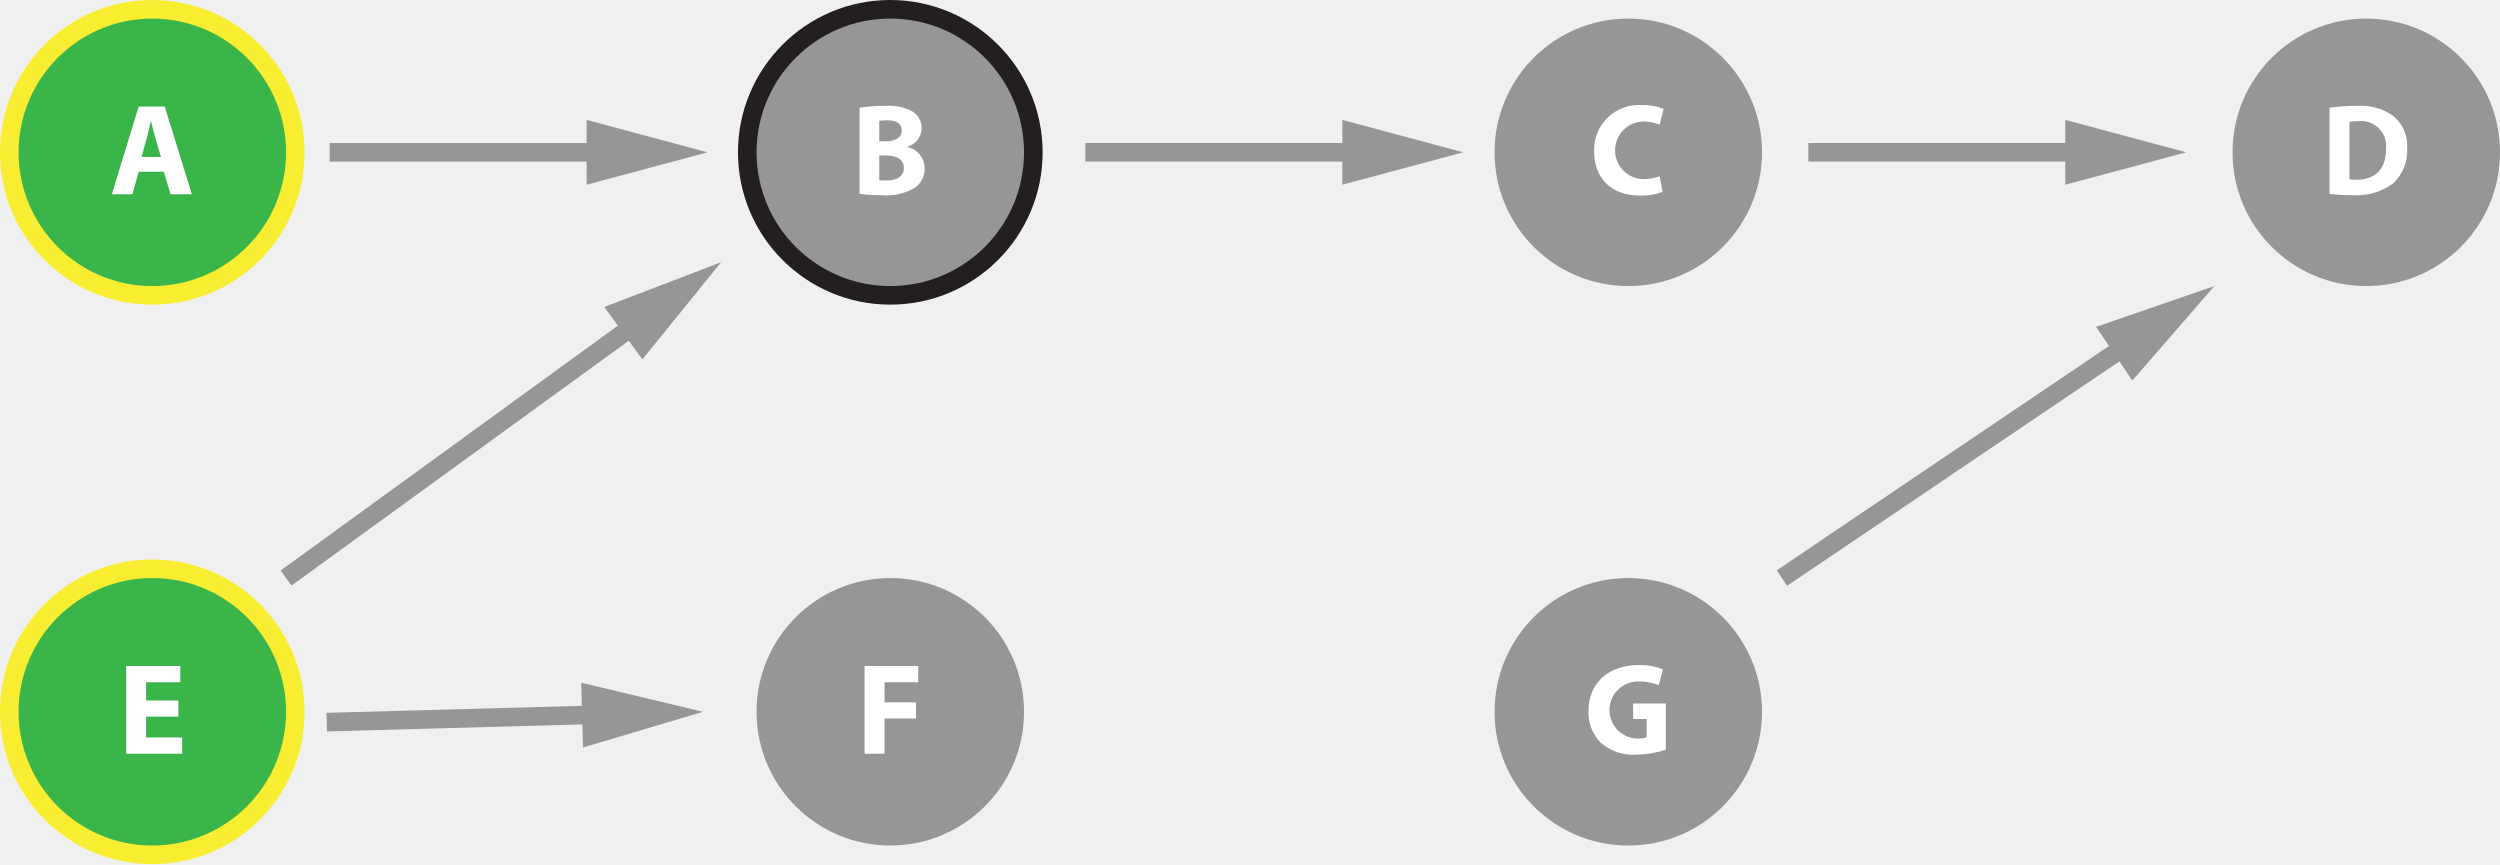
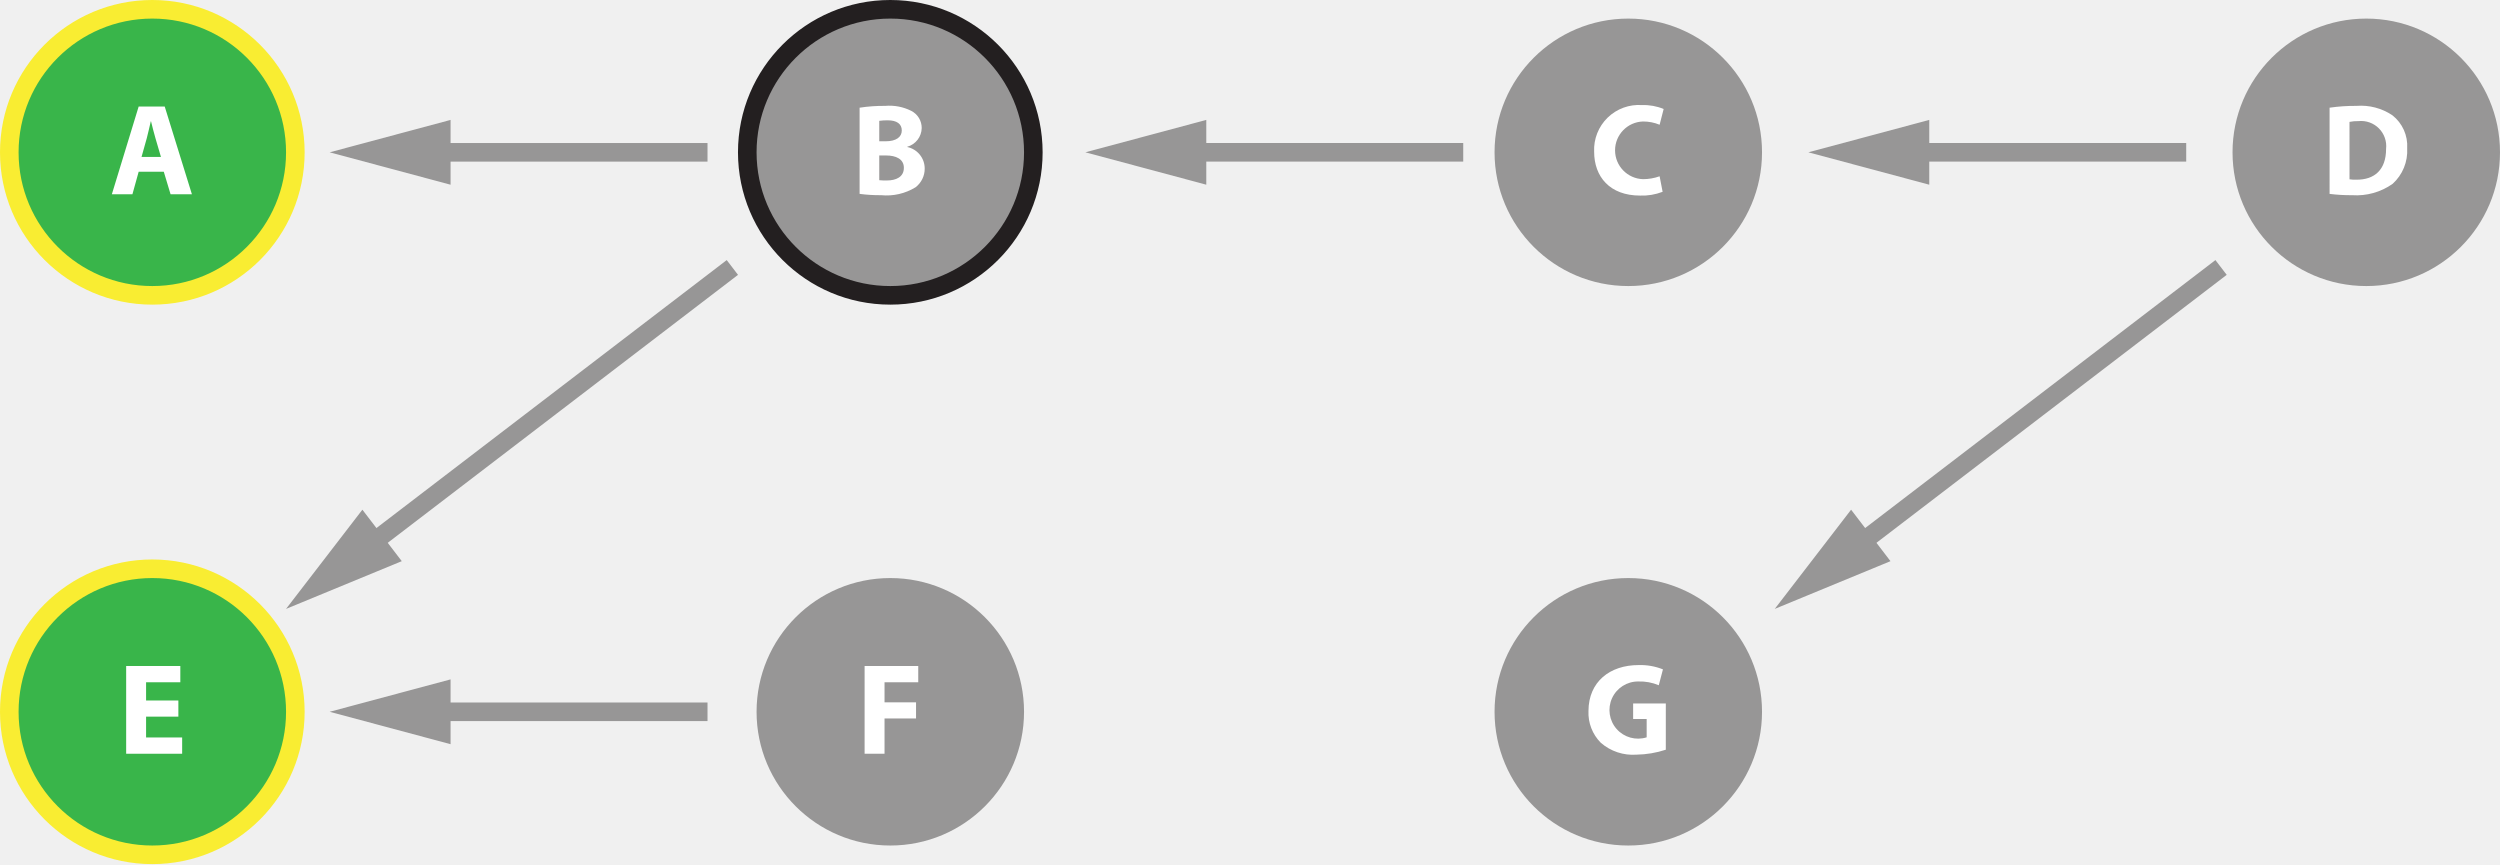
<svg xmlns="http://www.w3.org/2000/svg" viewBox="0 0 268.97 92.968">
  <defs>
-     <style>.a{fill:#39b54a;}.b{fill:#f9ed32;}.c{fill:#979696;}.d{fill:#231f20;}.e{fill:#fff;}.f{fill:none;stroke:#979696;stroke-miterlimit:10;stroke-width:2px;}</style>
+     <style>.a{fill:#fff;}.b{fill:none;stroke:#979696;stroke-miterlimit:10;stroke-width:2px;}.c{fill:#979696;}.d{fill:#39b54a;}.e{fill:#f9ed32;}.f{fill:#231f20;}</style>
  </defs>
-   <circle class="a" cx="16.388" cy="16.388" r="15.388" />
-   <path class="b" d="M216.247,294.714a14.388,14.388,0,1,1-14.388,14.388A14.388,14.388,0,0,1,216.247,294.714m0-2a16.388,16.388,0,1,0,16.388,16.388A16.406,16.406,0,0,0,216.247,292.714Z" transform="translate(-199.8592 -292.7143)" />
+   <line class="a" x1="78.794" y1="28.776" x2="30.776" y2="65.51" />
+   <line class="b" x1="78.794" y1="28.776" x2="39.219" y2="59.051" />
+   <polygon class="c" points="38.989 54.837 30.775 65.51 43.226 60.375 38.989 54.837" />
+   <line class="a" x1="238.96" y1="28.776" x2="190.942" y2="65.51" />
+   <line class="b" x1="238.96" y1="28.776" x2="199.386" y2="59.051" />
+   <polygon class="c" points="199.156 54.837 190.942 65.51 203.393 60.375 199.156 54.837" />
+   <line class="a" x1="235.21" y1="16.387" x2="194.557" y2="16.386" />
+   <line class="b" x1="235.21" y1="16.387" x2="205.188" y2="16.386" />
+   <polygon class="c" points="207.566 12.9 194.557 16.386 207.566 19.872 207.566 12.9" />
+   <line class="a" x1="76.12" y1="16.388" x2="35.467" y2="16.387" />
+   <line class="b" x1="76.12" y1="16.388" x2="46.098" y2="16.388" />
+   <polygon class="c" points="48.476 12.901 35.467 16.387 48.476 19.874 48.476 12.901" />
+   <line class="a" x1="76.12" y1="76.58" x2="35.467" y2="76.579" />
+   <line class="b" x1="76.12" y1="76.58" x2="46.098" y2="76.58" />
+   <polygon class="c" points="48.476 73.093 35.467 76.579 48.476 80.066 48.476 73.093" />
+   <line class="a" x1="157.426" y1="16.387" x2="116.773" y2="16.386" />
+   <line class="b" x1="157.426" y1="16.387" x2="127.405" y2="16.386" />
+   <polygon class="c" points="129.782 12.9 116.773 16.386 129.782 19.872 129.782 12.9" />
+   <circle class="d" cx="16.388" cy="16.388" r="15.388" />
+   <path class="e" d="M216.247,294.714a14.388,14.388,0,1,1-14.388,14.388A14.388,14.388,0,0,1,216.247,294.714m0-2a16.388,16.388,0,1,0,16.388,16.388A16.406,16.406,0,0,0,216.247,292.714Z" transform="translate(-199.8592 -292.7143)" />
  <circle class="c" cx="175.184" cy="16.388" r="14.388" />
  <circle class="c" cx="254.582" cy="16.388" r="14.388" />
  <path class="c" d="M295.645,324.49a15.388,15.388,0,1,1,15.388-15.388A15.405,15.405,0,0,1,295.645,324.49Z" transform="translate(-199.8592 -292.7143)" />
-   <path class="d" d="M295.645,294.714a14.388,14.388,0,1,1-14.388,14.388,14.388,14.388,0,0,1,14.388-14.388m0-2A16.388,16.388,0,1,0,312.033,309.102a16.406,16.406,0,0,0-16.388-16.388Z" transform="translate(-199.8592 -292.7143)" />
-   <circle class="a" cx="16.388" cy="76.58" r="15.388" />
-   <path class="b" d="M216.247,354.906a14.388,14.388,0,1,1-14.388,14.388A14.388,14.388,0,0,1,216.247,354.906m0-2a16.388,16.388,0,1,0,16.388,16.388A16.406,16.406,0,0,0,216.247,352.906Z" transform="translate(-199.8592 -292.7143)" />
+   <path class="f" d="M295.645,294.714a14.388,14.388,0,1,1-14.388,14.388,14.388,14.388,0,0,1,14.388-14.388m0-2A16.388,16.388,0,1,0,312.033,309.102a16.406,16.406,0,0,0-16.388-16.388Z" transform="translate(-199.8592 -292.7143)" />
+   <circle class="d" cx="16.388" cy="76.58" r="15.388" />
+   <path class="e" d="M216.247,354.906a14.388,14.388,0,1,1-14.388,14.388A14.388,14.388,0,0,1,216.247,354.906m0-2a16.388,16.388,0,1,0,16.388,16.388A16.406,16.406,0,0,0,216.247,352.906Z" transform="translate(-199.8592 -292.7143)" />
  <circle class="c" cx="95.786" cy="76.58" r="14.388" />
  <circle class="c" cx="175.184" cy="76.58" r="14.388" />
-   <line class="e" x1="30.776" y1="62.192" x2="77.59" y2="28.204" />
-   <line class="f" x1="30.776" y1="62.192" x2="68.987" y2="34.45" />
-   <polygon class="c" points="69.111 38.668 77.59 28.204 65.014 33.026 69.111 38.668" />
-   <line class="e" x1="116.773" y1="16.387" x2="157.426" y2="16.386" />
-   <line class="f" x1="116.773" y1="16.387" x2="146.795" y2="16.386" />
-   <polygon class="c" points="144.417 19.872 157.426 16.386 144.417 12.9 144.417 19.872" />
-   <line class="e" x1="35.467" y1="16.388" x2="76.12" y2="16.387" />
-   <line class="f" x1="35.467" y1="16.388" x2="65.489" y2="16.388" />
-   <polygon class="c" points="63.111 19.874 76.12 16.387 63.111 12.901 63.111 19.874" />
-   <line class="e" x1="194.557" y1="16.387" x2="235.21" y2="16.386" />
-   <line class="f" x1="194.557" y1="16.387" x2="224.579" y2="16.386" />
-   <polygon class="c" points="222.201 19.872 235.21 16.386 222.201 12.9 222.201 19.872" />
-   <line class="e" x1="35.15" y1="77.693" x2="75.631" y2="76.58" />
-   <line class="f" x1="35.15" y1="77.693" x2="65.003" y2="76.872" />
-   <polygon class="c" points="62.722 80.422 75.631 76.58 62.531 73.452 62.722 80.422" />
-   <line class="e" x1="191.712" y1="62.192" x2="238.243" y2="30.776" />
-   <line class="f" x1="191.712" y1="62.192" x2="229.432" y2="36.724" />
-   <polygon class="c" points="229.412 40.944 238.243 30.776 225.51 35.166 229.412 40.944" />
-   <path class="e" d="M214.778,311.192l-.672,2.424h-2.213l2.885-9.441h2.802l2.927,9.441h-2.297l-.729-2.424Zm2.396-1.597-.588-2.003c-.168-.561-.336-1.261-.476-1.821h-.028c-.14.561-.28,1.275-.434,1.821l-.561,2.003Z" transform="translate(-199.8592 -292.7143)" />
-   <path class="e" d="M378.737,313.35a6.087,6.087,0,0,1-2.424.406c-3.264,0-4.944-2.031-4.944-4.721a4.813,4.813,0,0,1,5.154-5.015,5.56,5.56,0,0,1,2.325.421l-.434,1.694a4.624,4.624,0,0,0-1.793-.35,3.104,3.104,0,0,0,.014,6.205,5.341,5.341,0,0,0,1.779-.309Z" transform="translate(-199.8592 -292.7143)" />
-   <path class="e" d="M450.494,304.301a19.062,19.062,0,0,1,2.886-.196,6.074,6.074,0,0,1,3.866,1.009,4.178,4.178,0,0,1,1.597,3.558,4.786,4.786,0,0,1-1.569,3.824,6.772,6.772,0,0,1-4.356,1.219,18.625,18.625,0,0,1-2.423-.14Zm2.144,7.704a3.923,3.923,0,0,0,.742.042c1.933.015,3.193-1.051,3.193-3.306a2.708,2.708,0,0,0-2.97-2.997,4.435,4.435,0,0,0-.966.084Z" transform="translate(-199.8592 -292.7143)" />
-   <path class="e" d="M292.342,304.301a16.986,16.986,0,0,1,2.76-.196,5.215,5.215,0,0,1,2.788.532,2.055,2.055,0,0,1,1.134,1.849,2.134,2.134,0,0,1-1.555,2.018v.027a2.364,2.364,0,0,1,1.877,2.326,2.515,2.515,0,0,1-.98,2.003,5.962,5.962,0,0,1-3.712.854,16.46,16.46,0,0,1-2.312-.141Zm2.115,3.613h.701c1.121,0,1.723-.462,1.723-1.162,0-.715-.546-1.093-1.513-1.093a5.933,5.933,0,0,0-.911.056Zm0,4.188a6.67,6.67,0,0,0,.827.028c.966,0,1.821-.364,1.821-1.359,0-.952-.854-1.33-1.919-1.33H294.457Z" transform="translate(-199.8592 -292.7143)" />
-   <path class="e" d="M219.05,369.816h-3.474v2.241h3.88v1.751h-6.023v-9.441h5.827v1.751h-3.684v1.961h3.474Z" transform="translate(-199.8592 -292.7143)" />
-   <path class="e" d="M292.881,364.367h5.771v1.751h-3.628v2.157h3.39v1.737h-3.39v3.796h-2.144Z" transform="translate(-199.8592 -292.7143)" />
-   <path class="e" d="M379.08,373.374a10.566,10.566,0,0,1-3.151.532,5.262,5.262,0,0,1-3.839-1.275,4.566,4.566,0,0,1-1.33-3.432c.014-3.138,2.297-4.931,5.393-4.931a6.509,6.509,0,0,1,2.619.462l-.448,1.709a5.227,5.227,0,0,0-2.199-.406,3.076,3.076,0,1,0,.896,6.009v-1.975h-1.456v-1.667h3.516Z" transform="translate(-199.8592 -292.7143)" />
+   <path class="a" d="M214.778,311.192l-.672,2.424h-2.213l2.885-9.441h2.802l2.927,9.441h-2.297l-.729-2.424Zm2.396-1.597-.588-2.003c-.168-.561-.336-1.261-.476-1.821h-.028c-.14.561-.28,1.275-.434,1.821l-.561,2.003Z" transform="translate(-199.8592 -292.7143)" />
+   <path class="a" d="M378.737,313.35a6.087,6.087,0,0,1-2.424.406c-3.264,0-4.944-2.031-4.944-4.721a4.813,4.813,0,0,1,5.154-5.015,5.56,5.56,0,0,1,2.325.421l-.434,1.694a4.624,4.624,0,0,0-1.793-.35,3.104,3.104,0,0,0,.014,6.205,5.341,5.341,0,0,0,1.779-.309Z" transform="translate(-199.8592 -292.7143)" />
+   <path class="a" d="M450.494,304.301a19.062,19.062,0,0,1,2.886-.196,6.074,6.074,0,0,1,3.866,1.009,4.178,4.178,0,0,1,1.597,3.558,4.786,4.786,0,0,1-1.569,3.824,6.772,6.772,0,0,1-4.356,1.219,18.625,18.625,0,0,1-2.423-.14Zm2.144,7.704a3.923,3.923,0,0,0,.742.042c1.933.015,3.193-1.051,3.193-3.306a2.708,2.708,0,0,0-2.97-2.997,4.436,4.436,0,0,0-.966.084Z" transform="translate(-199.8592 -292.7143)" />
+   <path class="a" d="M292.342,304.301a16.986,16.986,0,0,1,2.76-.196,5.215,5.215,0,0,1,2.788.532,2.055,2.055,0,0,1,1.134,1.849,2.134,2.134,0,0,1-1.555,2.018v.027a2.364,2.364,0,0,1,1.877,2.326,2.515,2.515,0,0,1-.98,2.003,5.962,5.962,0,0,1-3.712.854,16.46,16.46,0,0,1-2.312-.141Zm2.115,3.613h.701c1.121,0,1.723-.462,1.723-1.162,0-.715-.546-1.093-1.513-1.093a5.933,5.933,0,0,0-.911.056Zm0,4.188a6.67,6.67,0,0,0,.827.028c.966,0,1.821-.364,1.821-1.359,0-.952-.854-1.33-1.919-1.33H294.457Z" transform="translate(-199.8592 -292.7143)" />
+   <path class="a" d="M219.05,369.816h-3.474v2.241h3.88v1.751h-6.023v-9.441h5.827v1.751h-3.684v1.961h3.474Z" transform="translate(-199.8592 -292.7143)" />
+   <path class="a" d="M292.881,364.367h5.771v1.751h-3.628v2.157h3.39v1.737h-3.39v3.796h-2.144Z" transform="translate(-199.8592 -292.7143)" />
+   <path class="a" d="M379.08,373.374a10.566,10.566,0,0,1-3.151.532,5.262,5.262,0,0,1-3.839-1.275,4.566,4.566,0,0,1-1.33-3.432c.014-3.138,2.297-4.931,5.393-4.931a6.509,6.509,0,0,1,2.619.462l-.448,1.709a5.227,5.227,0,0,0-2.199-.406,3.076,3.076,0,1,0,.896,6.009v-1.975h-1.456v-1.667h3.516Z" transform="translate(-199.8592 -292.7143)" />
</svg>
